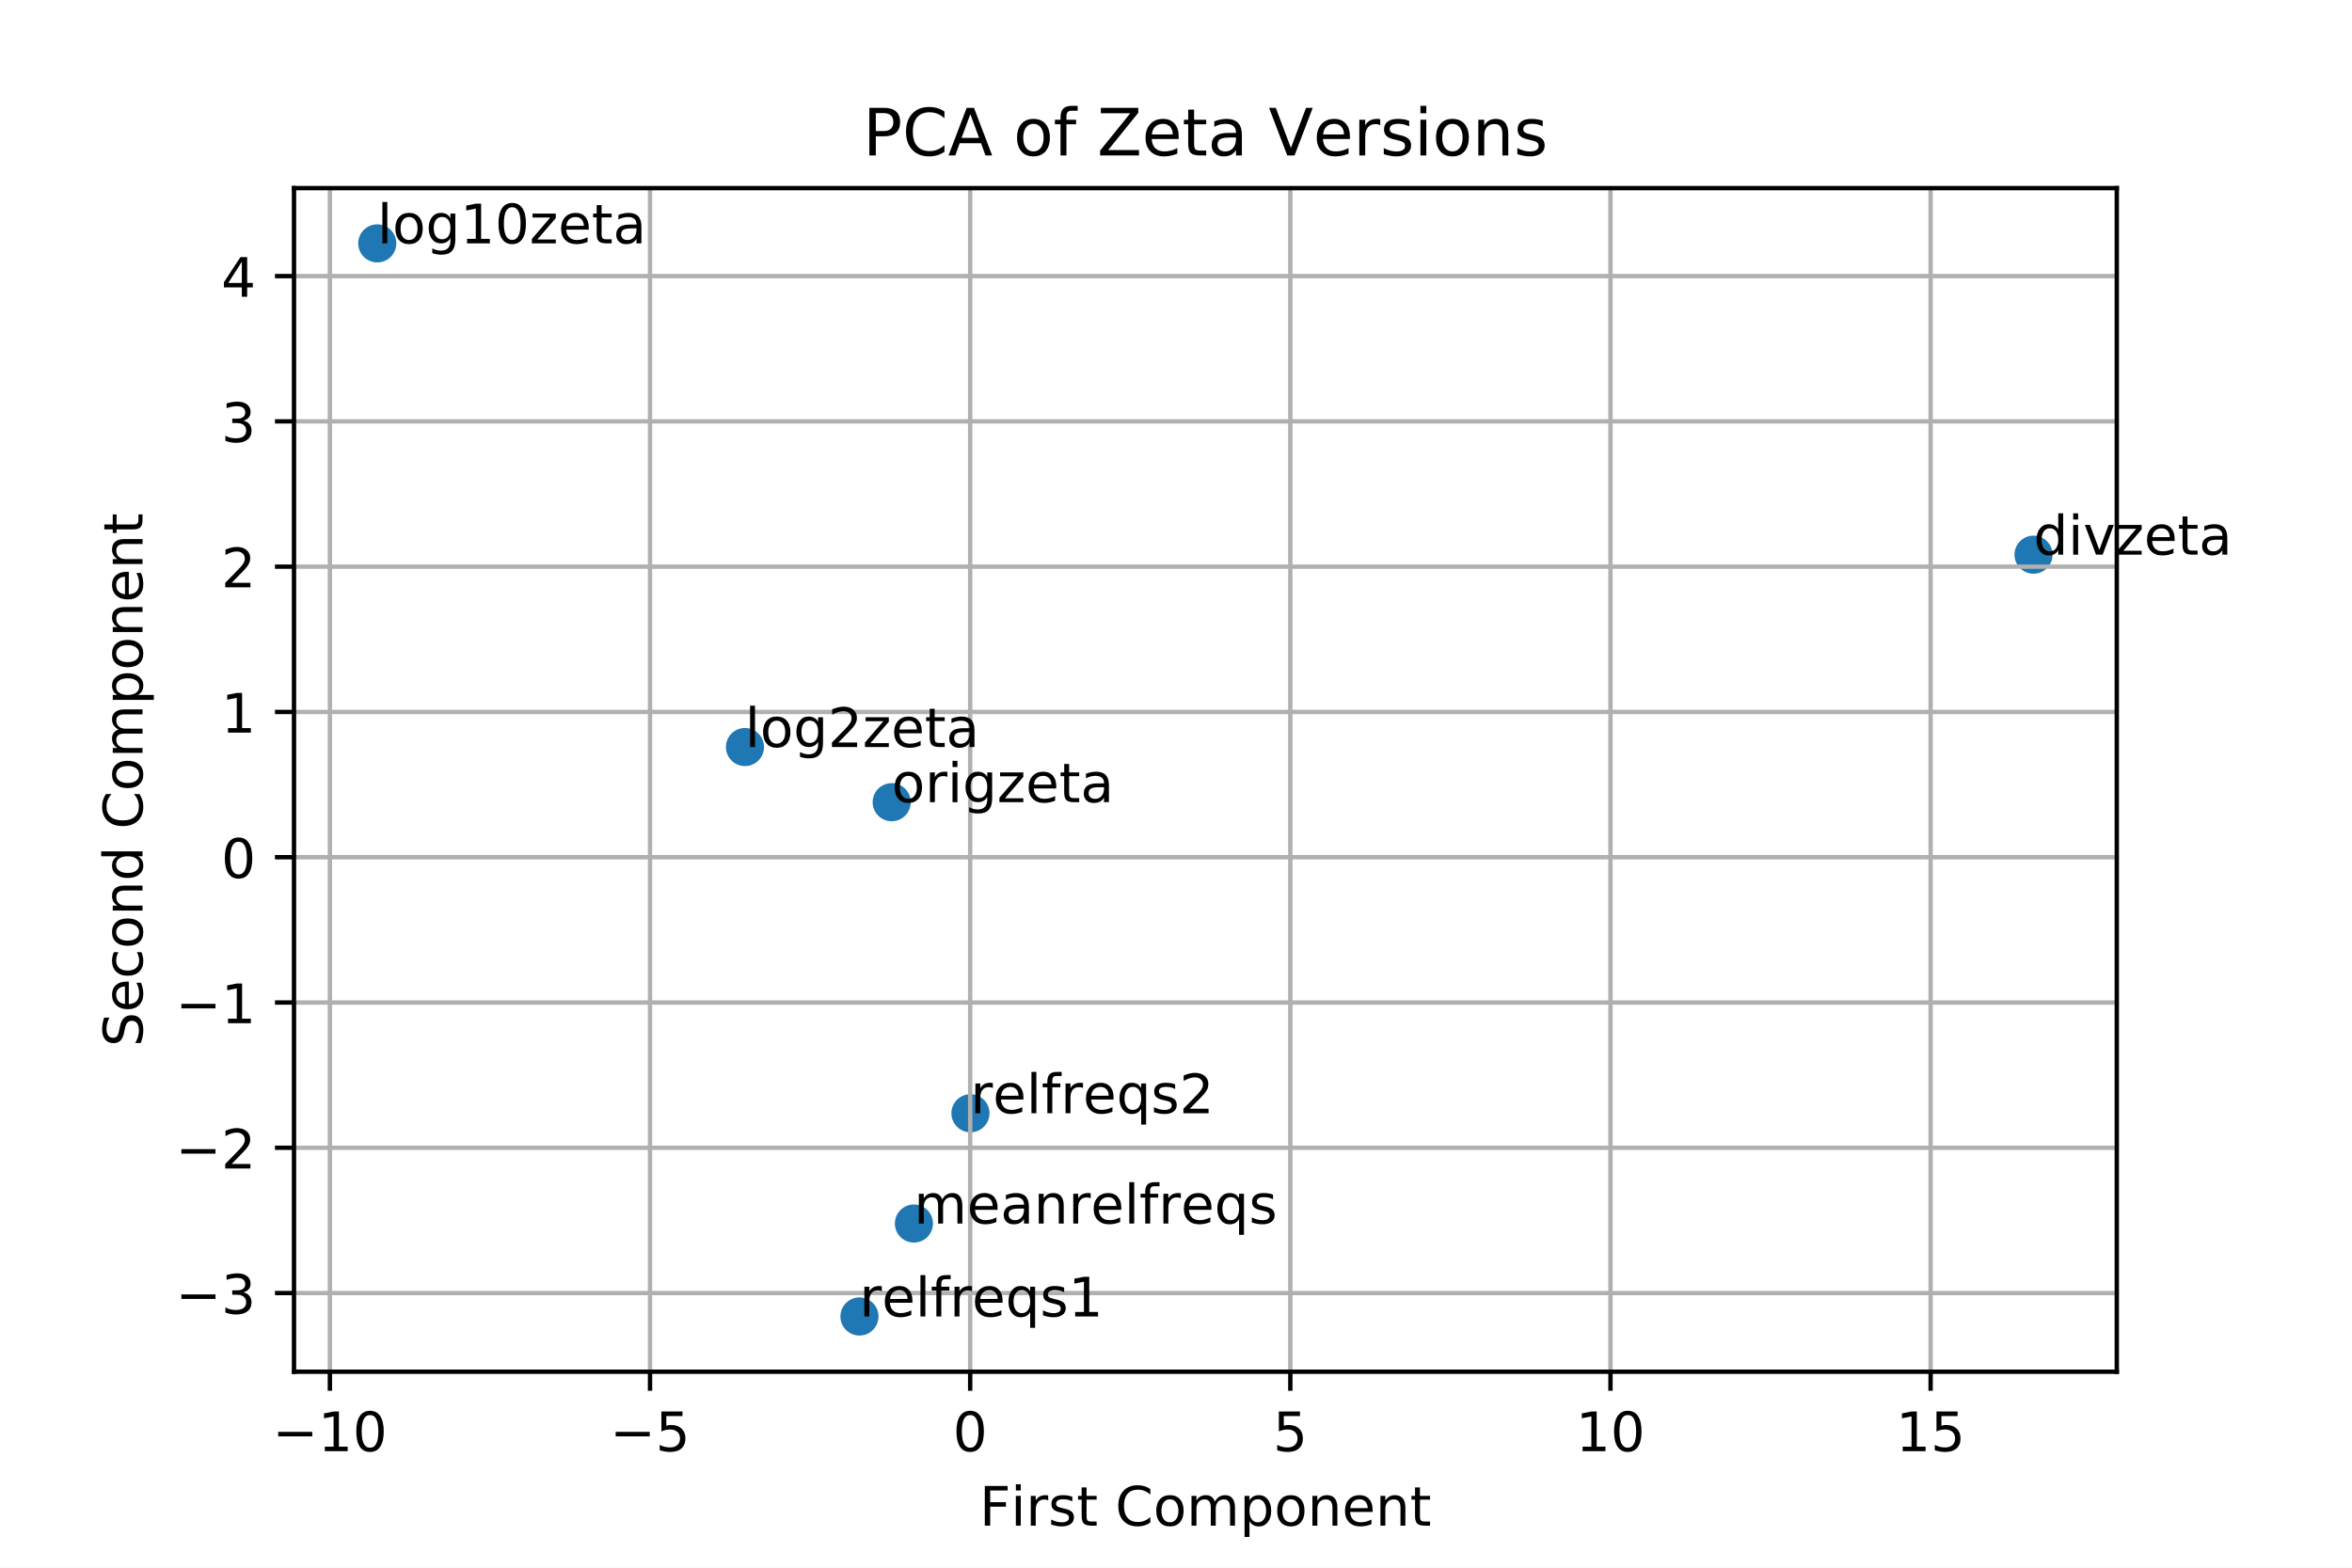
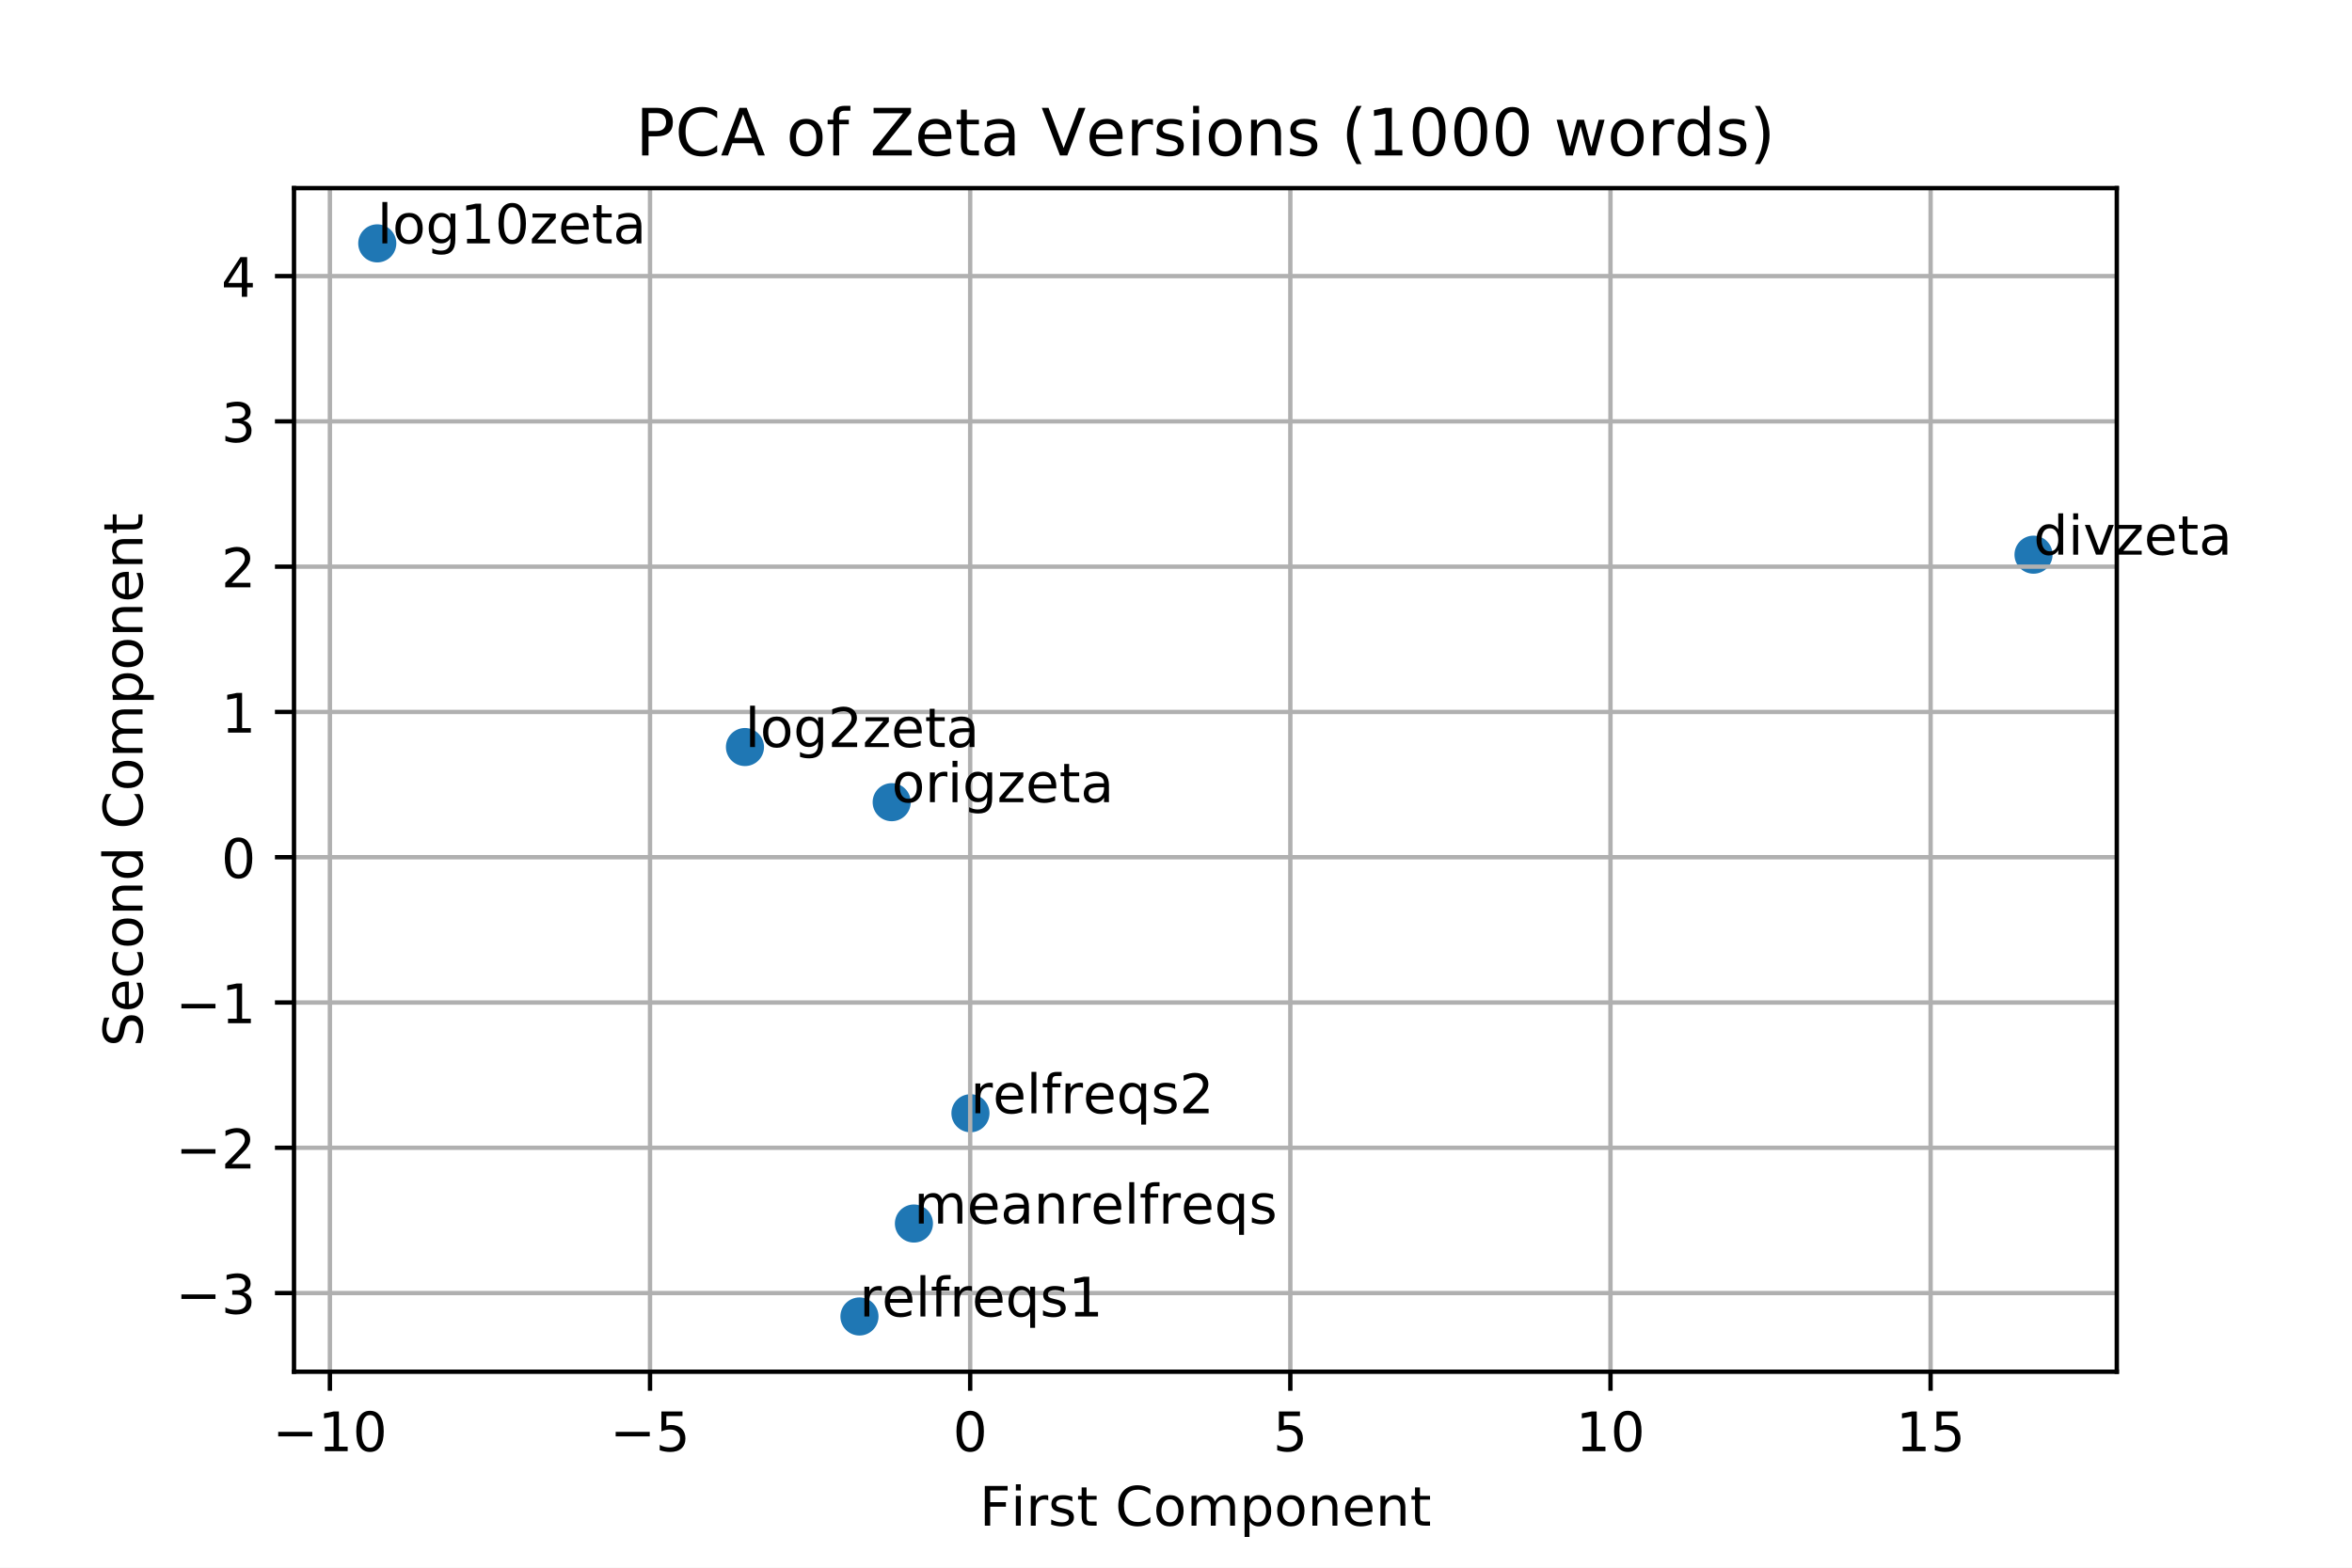
<svg xmlns="http://www.w3.org/2000/svg" xmlns:xlink="http://www.w3.org/1999/xlink" height="288pt" version="1.1" viewBox="0 0 432 288" width="432pt">
  <defs>
    <style type="text/css">
*{stroke-linecap:butt;stroke-linejoin:round;}
  </style>
  </defs>
  <g id="figure_1">
    <g id="patch_1">
      <path d="M 0 288  L 432 288  L 432 0  L 0 0  z " style="fill:#ffffff;" />
    </g>
    <g id="axes_1">
      <g id="patch_2">
        <path d="M 54 252  L 388.8 252  L 388.8 34.56  L 54 34.56  z " style="fill:#ffffff;" />
      </g>
      <g id="PathCollection_1">
        <defs>
-           <path d="M 0 3  C 0.796 3 1.559 2.684 2.121 2.121  C 2.684 1.559 3 0.796 3 0  C 3 -0.796 2.684 -1.559 2.121 -2.121  C 1.559 -2.684 0.796 -3 0 -3  C -0.796 -3 -1.559 -2.684 -2.121 -2.121  C -2.684 -1.559 -3 -0.796 -3 0  C -3 0.796 -2.684 1.559 -2.121 2.121  C -1.559 2.684 -0.796 3 0 3  z " id="mb19f94767f" style="stroke:#1f77b4;" />
+           <path d="M 0 3  C 0.796 3 1.559 2.684 2.121 2.121  C 2.684 1.559 3 0.796 3 0  C 3 -0.796 2.684 -1.559 2.121 -2.121  C 1.559 -2.684 0.796 -3 0 -3  C -0.796 -3 -1.559 -2.684 -2.121 -2.121  C -2.684 -1.559 -3 -0.796 -3 0  C -3 0.796 -2.684 1.559 -2.121 2.121  C -1.559 2.684 -0.796 3 0 3  z " id="m604855e419" style="stroke:#1f77b4;" />
        </defs>
-         <g clip-path="url(#p6c454862e3)">
-           <use style="fill:#1f77b4;stroke:#1f77b4;" x="163.781" xlink:href="#mb19f94767f" y="147.37" />
-           <use style="fill:#1f77b4;stroke:#1f77b4;" x="136.83" xlink:href="#mb19f94767f" y="137.238" />
-           <use style="fill:#1f77b4;stroke:#1f77b4;" x="69.294" xlink:href="#mb19f94767f" y="44.709" />
-           <use style="fill:#1f77b4;stroke:#1f77b4;" x="373.506" xlink:href="#mb19f94767f" y="101.9" />
-           <use style="fill:#1f77b4;stroke:#1f77b4;" x="167.864" xlink:href="#mb19f94767f" y="224.774" />
-           <use style="fill:#1f77b4;stroke:#1f77b4;" x="157.859" xlink:href="#mb19f94767f" y="241.851" />
-           <use style="fill:#1f77b4;stroke:#1f77b4;" x="178.247" xlink:href="#mb19f94767f" y="204.516" />
+         <g clip-path="url(#p5c4a0952c8)">
+           <use style="fill:#1f77b4;stroke:#1f77b4;" x="163.781" xlink:href="#m604855e419" y="147.37" />
+           <use style="fill:#1f77b4;stroke:#1f77b4;" x="136.83" xlink:href="#m604855e419" y="137.238" />
+           <use style="fill:#1f77b4;stroke:#1f77b4;" x="69.294" xlink:href="#m604855e419" y="44.709" />
+           <use style="fill:#1f77b4;stroke:#1f77b4;" x="373.506" xlink:href="#m604855e419" y="101.9" />
+           <use style="fill:#1f77b4;stroke:#1f77b4;" x="167.864" xlink:href="#m604855e419" y="224.774" />
+           <use style="fill:#1f77b4;stroke:#1f77b4;" x="157.859" xlink:href="#m604855e419" y="241.851" />
+           <use style="fill:#1f77b4;stroke:#1f77b4;" x="178.247" xlink:href="#m604855e419" y="204.516" />
        </g>
      </g>
      <g id="matplotlib.axis_1">
        <g id="xtick_1">
          <g id="line2d_1">
-             <path clip-path="url(#p6c454862e3)" d="M 60.593 252  L 60.593 34.56  " style="fill:none;stroke:#b0b0b0;stroke-linecap:square;stroke-width:0.8;" />
+             <path clip-path="url(#p5c4a0952c8)" d="M 60.593 252  L 60.593 34.56  " style="fill:none;stroke:#b0b0b0;stroke-linecap:square;stroke-width:0.8;" />
          </g>
          <g id="line2d_2">
            <defs>
-               <path d="M 0 0  L 0 3.5  " id="m4d6ba9020a" style="stroke:#000000;stroke-width:0.8;" />
-             </defs>
-             <g>
-               <use style="stroke:#000000;stroke-width:0.8;" x="60.593" xlink:href="#m4d6ba9020a" y="252" />
+               <path d="M 0 0  L 0 3.5  " id="mf998b119f7" style="stroke:#000000;stroke-width:0.8;" />
+             </defs>
+             <g>
+               <use style="stroke:#000000;stroke-width:0.8;" x="60.593" xlink:href="#mf998b119f7" y="252" />
            </g>
          </g>
          <g id="text_1">
            <defs>
              <path d="M 10.594 35.5  L 73.188 35.5  L 73.188 27.203  L 10.594 27.203  z " id="DejaVuSans-2212" />
              <path d="M 12.406 8.297  L 28.516 8.297  L 28.516 63.922  L 10.984 60.406  L 10.984 69.391  L 28.422 72.906  L 38.281 72.906  L 38.281 8.297  L 54.391 8.297  L 54.391 0  L 12.406 0  z " id="DejaVuSans-31" />
              <path d="M 31.781 66.406  Q 24.172 66.406 20.328 58.906  Q 16.5 51.422 16.5 36.375  Q 16.5 21.391 20.328 13.891  Q 24.172 6.391 31.781 6.391  Q 39.453 6.391 43.281 13.891  Q 47.125 21.391 47.125 36.375  Q 47.125 51.422 43.281 58.906  Q 39.453 66.406 31.781 66.406  z M 31.781 74.219  Q 44.047 74.219 50.516 64.516  Q 56.984 54.828 56.984 36.375  Q 56.984 17.969 50.516 8.266  Q 44.047 -1.422 31.781 -1.422  Q 19.531 -1.422 13.062 8.266  Q 6.594 17.969 6.594 36.375  Q 6.594 54.828 13.062 64.516  Q 19.531 74.219 31.781 74.219  z " id="DejaVuSans-30" />
            </defs>
            <g transform="translate(50.04031 266.5984)scale(0.1 -0.1)">
              <use xlink:href="#DejaVuSans-2212" />
              <use x="83.789" xlink:href="#DejaVuSans-31" />
              <use x="147.412" xlink:href="#DejaVuSans-30" />
            </g>
          </g>
        </g>
        <g id="xtick_2">
          <g id="line2d_3">
-             <path clip-path="url(#p6c454862e3)" d="M 119.395 252  L 119.395 34.56  " style="fill:none;stroke:#b0b0b0;stroke-linecap:square;stroke-width:0.8;" />
+             <path clip-path="url(#p5c4a0952c8)" d="M 119.395 252  L 119.395 34.56  " style="fill:none;stroke:#b0b0b0;stroke-linecap:square;stroke-width:0.8;" />
          </g>
          <g id="line2d_4">
            <g>
-               <use style="stroke:#000000;stroke-width:0.8;" x="119.395" xlink:href="#m4d6ba9020a" y="252" />
+               <use style="stroke:#000000;stroke-width:0.8;" x="119.395" xlink:href="#mf998b119f7" y="252" />
            </g>
          </g>
          <g id="text_2">
            <defs>
              <path d="M 10.797 72.906  L 49.516 72.906  L 49.516 64.594  L 19.828 64.594  L 19.828 46.734  Q 21.969 47.469 24.109 47.828  Q 26.266 48.188 28.422 48.188  Q 40.625 48.188 47.75 41.5  Q 54.891 34.812 54.891 23.391  Q 54.891 11.625 47.562 5.094  Q 40.234 -1.422 26.906 -1.422  Q 22.312 -1.422 17.547 -0.641  Q 12.797 0.141 7.719 1.703  L 7.719 11.625  Q 12.109 9.234 16.797 8.062  Q 21.484 6.891 26.703 6.891  Q 35.156 6.891 40.078 11.328  Q 45.016 15.766 45.016 23.391  Q 45.016 31 40.078 35.438  Q 35.156 39.891 26.703 39.891  Q 22.75 39.891 18.812 39.016  Q 14.891 38.141 10.797 36.281  z " id="DejaVuSans-35" />
            </defs>
            <g transform="translate(112.0239 266.5984)scale(0.1 -0.1)">
              <use xlink:href="#DejaVuSans-2212" />
              <use x="83.789" xlink:href="#DejaVuSans-35" />
            </g>
          </g>
        </g>
        <g id="xtick_3">
          <g id="line2d_5">
-             <path clip-path="url(#p6c454862e3)" d="M 178.197 252  L 178.197 34.56  " style="fill:none;stroke:#b0b0b0;stroke-linecap:square;stroke-width:0.8;" />
+             <path clip-path="url(#p5c4a0952c8)" d="M 178.197 252  L 178.197 34.56  " style="fill:none;stroke:#b0b0b0;stroke-linecap:square;stroke-width:0.8;" />
          </g>
          <g id="line2d_6">
            <g>
-               <use style="stroke:#000000;stroke-width:0.8;" x="178.197" xlink:href="#m4d6ba9020a" y="252" />
+               <use style="stroke:#000000;stroke-width:0.8;" x="178.197" xlink:href="#mf998b119f7" y="252" />
            </g>
          </g>
          <g id="text_3">
            <g transform="translate(175.016 266.5984)scale(0.1 -0.1)">
              <use xlink:href="#DejaVuSans-30" />
            </g>
          </g>
        </g>
        <g id="xtick_4">
          <g id="line2d_7">
-             <path clip-path="url(#p6c454862e3)" d="M 237 252  L 237 34.56  " style="fill:none;stroke:#b0b0b0;stroke-linecap:square;stroke-width:0.8;" />
+             <path clip-path="url(#p5c4a0952c8)" d="M 237 252  L 237 34.56  " style="fill:none;stroke:#b0b0b0;stroke-linecap:square;stroke-width:0.8;" />
          </g>
          <g id="line2d_8">
            <g>
-               <use style="stroke:#000000;stroke-width:0.8;" x="237" xlink:href="#m4d6ba9020a" y="252" />
+               <use style="stroke:#000000;stroke-width:0.8;" x="237" xlink:href="#mf998b119f7" y="252" />
            </g>
          </g>
          <g id="text_4">
            <g transform="translate(233.8183 266.5984)scale(0.1 -0.1)">
              <use xlink:href="#DejaVuSans-35" />
            </g>
          </g>
        </g>
        <g id="xtick_5">
          <g id="line2d_9">
-             <path clip-path="url(#p6c454862e3)" d="M 295.802 252  L 295.802 34.56  " style="fill:none;stroke:#b0b0b0;stroke-linecap:square;stroke-width:0.8;" />
+             <path clip-path="url(#p5c4a0952c8)" d="M 295.802 252  L 295.802 34.56  " style="fill:none;stroke:#b0b0b0;stroke-linecap:square;stroke-width:0.8;" />
          </g>
          <g id="line2d_10">
            <g>
-               <use style="stroke:#000000;stroke-width:0.8;" x="295.802" xlink:href="#m4d6ba9020a" y="252" />
+               <use style="stroke:#000000;stroke-width:0.8;" x="295.802" xlink:href="#mf998b119f7" y="252" />
            </g>
          </g>
          <g id="text_5">
            <g transform="translate(289.4394 266.5984)scale(0.1 -0.1)">
              <use xlink:href="#DejaVuSans-31" />
              <use x="63.623" xlink:href="#DejaVuSans-30" />
            </g>
          </g>
        </g>
        <g id="xtick_6">
          <g id="line2d_11">
-             <path clip-path="url(#p6c454862e3)" d="M 354.604 252  L 354.604 34.56  " style="fill:none;stroke:#b0b0b0;stroke-linecap:square;stroke-width:0.8;" />
+             <path clip-path="url(#p5c4a0952c8)" d="M 354.604 252  L 354.604 34.56  " style="fill:none;stroke:#b0b0b0;stroke-linecap:square;stroke-width:0.8;" />
          </g>
          <g id="line2d_12">
            <g>
-               <use style="stroke:#000000;stroke-width:0.8;" x="354.604" xlink:href="#m4d6ba9020a" y="252" />
+               <use style="stroke:#000000;stroke-width:0.8;" x="354.604" xlink:href="#mf998b119f7" y="252" />
            </g>
          </g>
          <g id="text_6">
            <g transform="translate(348.2417 266.5984)scale(0.1 -0.1)">
              <use xlink:href="#DejaVuSans-31" />
              <use x="63.623" xlink:href="#DejaVuSans-35" />
            </g>
          </g>
        </g>
        <g id="text_7">
          <defs>
            <path d="M 9.812 72.906  L 51.703 72.906  L 51.703 64.594  L 19.672 64.594  L 19.672 43.109  L 48.578 43.109  L 48.578 34.812  L 19.672 34.812  L 19.672 0  L 9.812 0  z " id="DejaVuSans-46" />
            <path d="M 9.422 54.688  L 18.406 54.688  L 18.406 0  L 9.422 0  z M 9.422 75.984  L 18.406 75.984  L 18.406 64.594  L 9.422 64.594  z " id="DejaVuSans-69" />
            <path d="M 41.109 46.297  Q 39.594 47.172 37.812 47.578  Q 36.031 48 33.891 48  Q 26.266 48 22.188 43.047  Q 18.109 38.094 18.109 28.812  L 18.109 0  L 9.078 0  L 9.078 54.688  L 18.109 54.688  L 18.109 46.188  Q 20.953 51.172 25.484 53.578  Q 30.031 56 36.531 56  Q 37.453 56 38.578 55.875  Q 39.703 55.766 41.062 55.516  z " id="DejaVuSans-72" />
            <path d="M 44.281 53.078  L 44.281 44.578  Q 40.484 46.531 36.375 47.5  Q 32.281 48.484 27.875 48.484  Q 21.188 48.484 17.844 46.438  Q 14.5 44.391 14.5 40.281  Q 14.5 37.156 16.891 35.375  Q 19.281 33.594 26.516 31.984  L 29.594 31.297  Q 39.156 29.25 43.188 25.516  Q 47.219 21.781 47.219 15.094  Q 47.219 7.469 41.188 3.016  Q 35.156 -1.422 24.609 -1.422  Q 20.219 -1.422 15.453 -0.562  Q 10.688 0.297 5.422 2  L 5.422 11.281  Q 10.406 8.688 15.234 7.391  Q 20.062 6.109 24.812 6.109  Q 31.156 6.109 34.562 8.281  Q 37.984 10.453 37.984 14.406  Q 37.984 18.062 35.516 20.016  Q 33.062 21.969 24.703 23.781  L 21.578 24.516  Q 13.234 26.266 9.516 29.906  Q 5.812 33.547 5.812 39.891  Q 5.812 47.609 11.281 51.797  Q 16.75 56 26.812 56  Q 31.781 56 36.172 55.266  Q 40.578 54.547 44.281 53.078  z " id="DejaVuSans-73" />
            <path d="M 18.312 70.219  L 18.312 54.688  L 36.812 54.688  L 36.812 47.703  L 18.312 47.703  L 18.312 18.016  Q 18.312 11.328 20.141 9.422  Q 21.969 7.516 27.594 7.516  L 36.812 7.516  L 36.812 0  L 27.594 0  Q 17.188 0 13.234 3.875  Q 9.281 7.766 9.281 18.016  L 9.281 47.703  L 2.688 47.703  L 2.688 54.688  L 9.281 54.688  L 9.281 70.219  z " id="DejaVuSans-74" />
            <path id="DejaVuSans-20" />
            <path d="M 64.406 67.281  L 64.406 56.891  Q 59.422 61.531 53.781 63.812  Q 48.141 66.109 41.797 66.109  Q 29.297 66.109 22.656 58.469  Q 16.016 50.828 16.016 36.375  Q 16.016 21.969 22.656 14.328  Q 29.297 6.688 41.797 6.688  Q 48.141 6.688 53.781 8.984  Q 59.422 11.281 64.406 15.922  L 64.406 5.609  Q 59.234 2.094 53.438 0.328  Q 47.656 -1.422 41.219 -1.422  Q 24.656 -1.422 15.125 8.703  Q 5.609 18.844 5.609 36.375  Q 5.609 53.953 15.125 64.078  Q 24.656 74.219 41.219 74.219  Q 47.75 74.219 53.531 72.484  Q 59.328 70.75 64.406 67.281  z " id="DejaVuSans-43" />
            <path d="M 30.609 48.391  Q 23.391 48.391 19.188 42.75  Q 14.984 37.109 14.984 27.297  Q 14.984 17.484 19.156 11.844  Q 23.344 6.203 30.609 6.203  Q 37.797 6.203 41.984 11.859  Q 46.188 17.531 46.188 27.297  Q 46.188 37.016 41.984 42.703  Q 37.797 48.391 30.609 48.391  z M 30.609 56  Q 42.328 56 49.016 48.375  Q 55.719 40.766 55.719 27.297  Q 55.719 13.875 49.016 6.219  Q 42.328 -1.422 30.609 -1.422  Q 18.844 -1.422 12.172 6.219  Q 5.516 13.875 5.516 27.297  Q 5.516 40.766 12.172 48.375  Q 18.844 56 30.609 56  z " id="DejaVuSans-6f" />
            <path d="M 52 44.188  Q 55.375 50.25 60.062 53.125  Q 64.75 56 71.094 56  Q 79.641 56 84.281 50.016  Q 88.922 44.047 88.922 33.016  L 88.922 0  L 79.891 0  L 79.891 32.719  Q 79.891 40.578 77.094 44.375  Q 74.312 48.188 68.609 48.188  Q 61.625 48.188 57.562 43.547  Q 53.516 38.922 53.516 30.906  L 53.516 0  L 44.484 0  L 44.484 32.719  Q 44.484 40.625 41.703 44.406  Q 38.922 48.188 33.109 48.188  Q 26.219 48.188 22.156 43.531  Q 18.109 38.875 18.109 30.906  L 18.109 0  L 9.078 0  L 9.078 54.688  L 18.109 54.688  L 18.109 46.188  Q 21.188 51.219 25.484 53.609  Q 29.781 56 35.688 56  Q 41.656 56 45.828 52.969  Q 50 49.953 52 44.188  z " id="DejaVuSans-6d" />
            <path d="M 18.109 8.203  L 18.109 -20.797  L 9.078 -20.797  L 9.078 54.688  L 18.109 54.688  L 18.109 46.391  Q 20.953 51.266 25.266 53.625  Q 29.594 56 35.594 56  Q 45.562 56 51.781 48.094  Q 58.016 40.188 58.016 27.297  Q 58.016 14.406 51.781 6.484  Q 45.562 -1.422 35.594 -1.422  Q 29.594 -1.422 25.266 0.953  Q 20.953 3.328 18.109 8.203  z M 48.688 27.297  Q 48.688 37.203 44.609 42.844  Q 40.531 48.484 33.406 48.484  Q 26.266 48.484 22.188 42.844  Q 18.109 37.203 18.109 27.297  Q 18.109 17.391 22.188 11.75  Q 26.266 6.109 33.406 6.109  Q 40.531 6.109 44.609 11.75  Q 48.688 17.391 48.688 27.297  z " id="DejaVuSans-70" />
            <path d="M 54.891 33.016  L 54.891 0  L 45.906 0  L 45.906 32.719  Q 45.906 40.484 42.875 44.328  Q 39.844 48.188 33.797 48.188  Q 26.516 48.188 22.312 43.547  Q 18.109 38.922 18.109 30.906  L 18.109 0  L 9.078 0  L 9.078 54.688  L 18.109 54.688  L 18.109 46.188  Q 21.344 51.125 25.703 53.562  Q 30.078 56 35.797 56  Q 45.219 56 50.047 50.172  Q 54.891 44.344 54.891 33.016  z " id="DejaVuSans-6e" />
            <path d="M 56.203 29.594  L 56.203 25.203  L 14.891 25.203  Q 15.484 15.922 20.484 11.062  Q 25.484 6.203 34.422 6.203  Q 39.594 6.203 44.453 7.469  Q 49.312 8.734 54.109 11.281  L 54.109 2.781  Q 49.266 0.734 44.188 -0.344  Q 39.109 -1.422 33.891 -1.422  Q 20.797 -1.422 13.156 6.188  Q 5.516 13.812 5.516 26.812  Q 5.516 40.234 12.766 48.109  Q 20.016 56 32.328 56  Q 43.359 56 49.781 48.891  Q 56.203 41.797 56.203 29.594  z M 47.219 32.234  Q 47.125 39.594 43.094 43.984  Q 39.062 48.391 32.422 48.391  Q 24.906 48.391 20.391 44.141  Q 15.875 39.891 15.188 32.172  z " id="DejaVuSans-65" />
          </defs>
          <g transform="translate(179.9023 280.2766)scale(0.1 -0.1)">
            <use xlink:href="#DejaVuSans-46" />
            <use x="57.41" xlink:href="#DejaVuSans-69" />
            <use x="85.193" xlink:href="#DejaVuSans-72" />
            <use x="126.307" xlink:href="#DejaVuSans-73" />
            <use x="178.406" xlink:href="#DejaVuSans-74" />
            <use x="217.615" xlink:href="#DejaVuSans-20" />
            <use x="249.402" xlink:href="#DejaVuSans-43" />
            <use x="319.227" xlink:href="#DejaVuSans-6f" />
            <use x="380.408" xlink:href="#DejaVuSans-6d" />
            <use x="477.82" xlink:href="#DejaVuSans-70" />
            <use x="541.297" xlink:href="#DejaVuSans-6f" />
            <use x="602.479" xlink:href="#DejaVuSans-6e" />
            <use x="665.857" xlink:href="#DejaVuSans-65" />
            <use x="727.381" xlink:href="#DejaVuSans-6e" />
            <use x="790.76" xlink:href="#DejaVuSans-74" />
          </g>
        </g>
      </g>
      <g id="matplotlib.axis_2">
        <g id="ytick_1">
          <g id="line2d_13">
-             <path clip-path="url(#p6c454862e3)" d="M 54 237.549  L 388.8 237.549  " style="fill:none;stroke:#b0b0b0;stroke-linecap:square;stroke-width:0.8;" />
+             <path clip-path="url(#p5c4a0952c8)" d="M 54 237.549  L 388.8 237.549  " style="fill:none;stroke:#b0b0b0;stroke-linecap:square;stroke-width:0.8;" />
          </g>
          <g id="line2d_14">
            <defs>
-               <path d="M 0 0  L -3.5 0  " id="madb0b65b50" style="stroke:#000000;stroke-width:0.8;" />
-             </defs>
-             <g>
-               <use style="stroke:#000000;stroke-width:0.8;" x="54" xlink:href="#madb0b65b50" y="237.549" />
+               <path d="M 0 0  L -3.5 0  " id="m470c7828a6" style="stroke:#000000;stroke-width:0.8;" />
+             </defs>
+             <g>
+               <use style="stroke:#000000;stroke-width:0.8;" x="54" xlink:href="#m470c7828a6" y="237.549" />
            </g>
          </g>
          <g id="text_8">
            <defs>
              <path d="M 40.578 39.312  Q 47.656 37.797 51.625 33  Q 55.609 28.219 55.609 21.188  Q 55.609 10.406 48.188 4.484  Q 40.766 -1.422 27.094 -1.422  Q 22.516 -1.422 17.656 -0.516  Q 12.797 0.391 7.625 2.203  L 7.625 11.719  Q 11.719 9.328 16.594 8.109  Q 21.484 6.891 26.812 6.891  Q 36.078 6.891 40.938 10.547  Q 45.797 14.203 45.797 21.188  Q 45.797 27.641 41.281 31.266  Q 36.766 34.906 28.719 34.906  L 20.219 34.906  L 20.219 43.016  L 29.109 43.016  Q 36.375 43.016 40.234 45.922  Q 44.094 48.828 44.094 54.297  Q 44.094 59.906 40.109 62.906  Q 36.141 65.922 28.719 65.922  Q 24.656 65.922 20.016 65.031  Q 15.375 64.156 9.812 62.312  L 9.812 71.094  Q 15.438 72.656 20.344 73.438  Q 25.25 74.219 29.594 74.219  Q 40.828 74.219 47.359 69.109  Q 53.906 64.016 53.906 55.328  Q 53.906 49.266 50.438 45.094  Q 46.969 40.922 40.578 39.312  z " id="DejaVuSans-33" />
            </defs>
            <g transform="translate(32.25781 241.3479)scale(0.1 -0.1)">
              <use xlink:href="#DejaVuSans-2212" />
              <use x="83.789" xlink:href="#DejaVuSans-33" />
            </g>
          </g>
        </g>
        <g id="ytick_2">
          <g id="line2d_15">
-             <path clip-path="url(#p6c454862e3)" d="M 54 210.859  L 388.8 210.859  " style="fill:none;stroke:#b0b0b0;stroke-linecap:square;stroke-width:0.8;" />
+             <path clip-path="url(#p5c4a0952c8)" d="M 54 210.859  L 388.8 210.859  " style="fill:none;stroke:#b0b0b0;stroke-linecap:square;stroke-width:0.8;" />
          </g>
          <g id="line2d_16">
            <g>
-               <use style="stroke:#000000;stroke-width:0.8;" x="54" xlink:href="#madb0b65b50" y="210.859" />
+               <use style="stroke:#000000;stroke-width:0.8;" x="54" xlink:href="#m470c7828a6" y="210.859" />
            </g>
          </g>
          <g id="text_9">
            <defs>
              <path d="M 19.188 8.297  L 53.609 8.297  L 53.609 0  L 7.328 0  L 7.328 8.297  Q 12.938 14.109 22.625 23.891  Q 32.328 33.688 34.812 36.531  Q 39.547 41.844 41.422 45.531  Q 43.312 49.219 43.312 52.781  Q 43.312 58.594 39.234 62.25  Q 35.156 65.922 28.609 65.922  Q 23.969 65.922 18.812 64.312  Q 13.672 62.703 7.812 59.422  L 7.812 69.391  Q 13.766 71.781 18.938 73  Q 24.125 74.219 28.422 74.219  Q 39.75 74.219 46.484 68.547  Q 53.219 62.891 53.219 53.422  Q 53.219 48.922 51.531 44.891  Q 49.859 40.875 45.406 35.406  Q 44.188 33.984 37.641 27.219  Q 31.109 20.453 19.188 8.297  z " id="DejaVuSans-32" />
            </defs>
            <g transform="translate(32.25781 214.6582)scale(0.1 -0.1)">
              <use xlink:href="#DejaVuSans-2212" />
              <use x="83.789" xlink:href="#DejaVuSans-32" />
            </g>
          </g>
        </g>
        <g id="ytick_3">
          <g id="line2d_17">
-             <path clip-path="url(#p6c454862e3)" d="M 54 184.169  L 388.8 184.169  " style="fill:none;stroke:#b0b0b0;stroke-linecap:square;stroke-width:0.8;" />
+             <path clip-path="url(#p5c4a0952c8)" d="M 54 184.169  L 388.8 184.169  " style="fill:none;stroke:#b0b0b0;stroke-linecap:square;stroke-width:0.8;" />
          </g>
          <g id="line2d_18">
            <g>
-               <use style="stroke:#000000;stroke-width:0.8;" x="54" xlink:href="#madb0b65b50" y="184.169" />
+               <use style="stroke:#000000;stroke-width:0.8;" x="54" xlink:href="#m470c7828a6" y="184.169" />
            </g>
          </g>
          <g id="text_10">
            <g transform="translate(32.25781 187.9686)scale(0.1 -0.1)">
              <use xlink:href="#DejaVuSans-2212" />
              <use x="83.789" xlink:href="#DejaVuSans-31" />
            </g>
          </g>
        </g>
        <g id="ytick_4">
          <g id="line2d_19">
-             <path clip-path="url(#p6c454862e3)" d="M 54 157.48  L 388.8 157.48  " style="fill:none;stroke:#b0b0b0;stroke-linecap:square;stroke-width:0.8;" />
+             <path clip-path="url(#p5c4a0952c8)" d="M 54 157.48  L 388.8 157.48  " style="fill:none;stroke:#b0b0b0;stroke-linecap:square;stroke-width:0.8;" />
          </g>
          <g id="line2d_20">
            <g>
-               <use style="stroke:#000000;stroke-width:0.8;" x="54" xlink:href="#madb0b65b50" y="157.48" />
+               <use style="stroke:#000000;stroke-width:0.8;" x="54" xlink:href="#m470c7828a6" y="157.48" />
            </g>
          </g>
          <g id="text_11">
            <g transform="translate(40.6375 161.2789)scale(0.1 -0.1)">
              <use xlink:href="#DejaVuSans-30" />
            </g>
          </g>
        </g>
        <g id="ytick_5">
          <g id="line2d_21">
-             <path clip-path="url(#p6c454862e3)" d="M 54 130.79  L 388.8 130.79  " style="fill:none;stroke:#b0b0b0;stroke-linecap:square;stroke-width:0.8;" />
+             <path clip-path="url(#p5c4a0952c8)" d="M 54 130.79  L 388.8 130.79  " style="fill:none;stroke:#b0b0b0;stroke-linecap:square;stroke-width:0.8;" />
          </g>
          <g id="line2d_22">
            <g>
-               <use style="stroke:#000000;stroke-width:0.8;" x="54" xlink:href="#madb0b65b50" y="130.79" />
+               <use style="stroke:#000000;stroke-width:0.8;" x="54" xlink:href="#m470c7828a6" y="130.79" />
            </g>
          </g>
          <g id="text_12">
            <g transform="translate(40.6375 134.5893)scale(0.1 -0.1)">
              <use xlink:href="#DejaVuSans-31" />
            </g>
          </g>
        </g>
        <g id="ytick_6">
          <g id="line2d_23">
-             <path clip-path="url(#p6c454862e3)" d="M 54 104.1  L 388.8 104.1  " style="fill:none;stroke:#b0b0b0;stroke-linecap:square;stroke-width:0.8;" />
+             <path clip-path="url(#p5c4a0952c8)" d="M 54 104.1  L 388.8 104.1  " style="fill:none;stroke:#b0b0b0;stroke-linecap:square;stroke-width:0.8;" />
          </g>
          <g id="line2d_24">
            <g>
-               <use style="stroke:#000000;stroke-width:0.8;" x="54" xlink:href="#madb0b65b50" y="104.1" />
+               <use style="stroke:#000000;stroke-width:0.8;" x="54" xlink:href="#m470c7828a6" y="104.1" />
            </g>
          </g>
          <g id="text_13">
            <g transform="translate(40.6375 107.8997)scale(0.1 -0.1)">
              <use xlink:href="#DejaVuSans-32" />
            </g>
          </g>
        </g>
        <g id="ytick_7">
          <g id="line2d_25">
-             <path clip-path="url(#p6c454862e3)" d="M 54 77.411  L 388.8 77.411  " style="fill:none;stroke:#b0b0b0;stroke-linecap:square;stroke-width:0.8;" />
+             <path clip-path="url(#p5c4a0952c8)" d="M 54 77.411  L 388.8 77.411  " style="fill:none;stroke:#b0b0b0;stroke-linecap:square;stroke-width:0.8;" />
          </g>
          <g id="line2d_26">
            <g>
-               <use style="stroke:#000000;stroke-width:0.8;" x="54" xlink:href="#madb0b65b50" y="77.411" />
+               <use style="stroke:#000000;stroke-width:0.8;" x="54" xlink:href="#m470c7828a6" y="77.411" />
            </g>
          </g>
          <g id="text_14">
            <g transform="translate(40.6375 81.21003)scale(0.1 -0.1)">
              <use xlink:href="#DejaVuSans-33" />
            </g>
          </g>
        </g>
        <g id="ytick_8">
          <g id="line2d_27">
-             <path clip-path="url(#p6c454862e3)" d="M 54 50.721  L 388.8 50.721  " style="fill:none;stroke:#b0b0b0;stroke-linecap:square;stroke-width:0.8;" />
+             <path clip-path="url(#p5c4a0952c8)" d="M 54 50.721  L 388.8 50.721  " style="fill:none;stroke:#b0b0b0;stroke-linecap:square;stroke-width:0.8;" />
          </g>
          <g id="line2d_28">
            <g>
-               <use style="stroke:#000000;stroke-width:0.8;" x="54" xlink:href="#madb0b65b50" y="50.721" />
+               <use style="stroke:#000000;stroke-width:0.8;" x="54" xlink:href="#m470c7828a6" y="50.721" />
            </g>
          </g>
          <g id="text_15">
            <defs>
              <path d="M 37.797 64.312  L 12.891 25.391  L 37.797 25.391  z M 35.203 72.906  L 47.609 72.906  L 47.609 25.391  L 58.016 25.391  L 58.016 17.188  L 47.609 17.188  L 47.609 0  L 37.797 0  L 37.797 17.188  L 4.891 17.188  L 4.891 26.703  z " id="DejaVuSans-34" />
            </defs>
            <g transform="translate(40.6375 54.52039)scale(0.1 -0.1)">
              <use xlink:href="#DejaVuSans-34" />
            </g>
          </g>
        </g>
        <g id="text_16">
          <defs>
            <path d="M 53.516 70.516  L 53.516 60.891  Q 47.906 63.578 42.922 64.891  Q 37.938 66.219 33.297 66.219  Q 25.25 66.219 20.875 63.094  Q 16.5 59.969 16.5 54.203  Q 16.5 49.359 19.406 46.891  Q 22.312 44.438 30.422 42.922  L 36.375 41.703  Q 47.406 39.594 52.656 34.297  Q 57.906 29 57.906 20.125  Q 57.906 9.516 50.797 4.047  Q 43.703 -1.422 29.984 -1.422  Q 24.812 -1.422 18.969 -0.25  Q 13.141 0.922 6.891 3.219  L 6.891 13.375  Q 12.891 10.016 18.656 8.297  Q 24.422 6.594 29.984 6.594  Q 38.422 6.594 43.016 9.906  Q 47.609 13.234 47.609 19.391  Q 47.609 24.75 44.312 27.781  Q 41.016 30.812 33.5 32.328  L 27.484 33.5  Q 16.453 35.688 11.516 40.375  Q 6.594 45.062 6.594 53.422  Q 6.594 63.094 13.406 68.656  Q 20.219 74.219 32.172 74.219  Q 37.312 74.219 42.625 73.281  Q 47.953 72.359 53.516 70.516  z " id="DejaVuSans-53" />
            <path d="M 48.781 52.594  L 48.781 44.188  Q 44.969 46.297 41.141 47.344  Q 37.312 48.391 33.406 48.391  Q 24.656 48.391 19.812 42.844  Q 14.984 37.312 14.984 27.297  Q 14.984 17.281 19.812 11.734  Q 24.656 6.203 33.406 6.203  Q 37.312 6.203 41.141 7.25  Q 44.969 8.297 48.781 10.406  L 48.781 2.094  Q 45.016 0.344 40.984 -0.531  Q 36.969 -1.422 32.422 -1.422  Q 20.062 -1.422 12.781 6.344  Q 5.516 14.109 5.516 27.297  Q 5.516 40.672 12.859 48.328  Q 20.219 56 33.016 56  Q 37.156 56 41.109 55.141  Q 45.062 54.297 48.781 52.594  z " id="DejaVuSans-63" />
            <path d="M 45.406 46.391  L 45.406 75.984  L 54.391 75.984  L 54.391 0  L 45.406 0  L 45.406 8.203  Q 42.578 3.328 38.25 0.953  Q 33.938 -1.422 27.875 -1.422  Q 17.969 -1.422 11.734 6.484  Q 5.516 14.406 5.516 27.297  Q 5.516 40.188 11.734 48.094  Q 17.969 56 27.875 56  Q 33.938 56 38.25 53.625  Q 42.578 51.266 45.406 46.391  z M 14.797 27.297  Q 14.797 17.391 18.875 11.75  Q 22.953 6.109 30.078 6.109  Q 37.203 6.109 41.297 11.75  Q 45.406 17.391 45.406 27.297  Q 45.406 37.203 41.297 42.844  Q 37.203 48.484 30.078 48.484  Q 22.953 48.484 18.875 42.844  Q 14.797 37.203 14.797 27.297  z " id="DejaVuSans-64" />
          </defs>
          <g transform="translate(26.17813 192.3003)rotate(-90)scale(0.1 -0.1)">
            <use xlink:href="#DejaVuSans-53" />
            <use x="63.477" xlink:href="#DejaVuSans-65" />
            <use x="125" xlink:href="#DejaVuSans-63" />
            <use x="179.98" xlink:href="#DejaVuSans-6f" />
            <use x="241.162" xlink:href="#DejaVuSans-6e" />
            <use x="304.541" xlink:href="#DejaVuSans-64" />
            <use x="368.018" xlink:href="#DejaVuSans-20" />
            <use x="399.805" xlink:href="#DejaVuSans-43" />
            <use x="469.629" xlink:href="#DejaVuSans-6f" />
            <use x="530.811" xlink:href="#DejaVuSans-6d" />
            <use x="628.223" xlink:href="#DejaVuSans-70" />
            <use x="691.699" xlink:href="#DejaVuSans-6f" />
            <use x="752.881" xlink:href="#DejaVuSans-6e" />
            <use x="816.26" xlink:href="#DejaVuSans-65" />
            <use x="877.783" xlink:href="#DejaVuSans-6e" />
            <use x="941.162" xlink:href="#DejaVuSans-74" />
          </g>
        </g>
      </g>
      <g id="patch_3">
        <path d="M 54 252  L 54 34.56  " style="fill:none;stroke:#000000;stroke-linecap:square;stroke-linejoin:miter;stroke-width:0.8;" />
      </g>
      <g id="patch_4">
        <path d="M 388.8 252  L 388.8 34.56  " style="fill:none;stroke:#000000;stroke-linecap:square;stroke-linejoin:miter;stroke-width:0.8;" />
      </g>
      <g id="patch_5">
        <path d="M 54 252  L 388.8 252  " style="fill:none;stroke:#000000;stroke-linecap:square;stroke-linejoin:miter;stroke-width:0.8;" />
      </g>
      <g id="patch_6">
        <path d="M 54 34.56  L 388.8 34.56  " style="fill:none;stroke:#000000;stroke-linecap:square;stroke-linejoin:miter;stroke-width:0.8;" />
      </g>
      <g id="text_17">
        <defs>
          <path d="M 45.406 27.984  Q 45.406 37.75 41.375 43.109  Q 37.359 48.484 30.078 48.484  Q 22.859 48.484 18.828 43.109  Q 14.797 37.75 14.797 27.984  Q 14.797 18.266 18.828 12.891  Q 22.859 7.516 30.078 7.516  Q 37.359 7.516 41.375 12.891  Q 45.406 18.266 45.406 27.984  z M 54.391 6.781  Q 54.391 -7.172 48.188 -13.984  Q 42 -20.797 29.203 -20.797  Q 24.469 -20.797 20.266 -20.094  Q 16.062 -19.391 12.109 -17.922  L 12.109 -9.188  Q 16.062 -11.328 19.922 -12.344  Q 23.781 -13.375 27.781 -13.375  Q 36.625 -13.375 41.016 -8.766  Q 45.406 -4.156 45.406 5.172  L 45.406 9.625  Q 42.625 4.781 38.281 2.391  Q 33.938 0 27.875 0  Q 17.828 0 11.672 7.656  Q 5.516 15.328 5.516 27.984  Q 5.516 40.672 11.672 48.328  Q 17.828 56 27.875 56  Q 33.938 56 38.281 53.609  Q 42.625 51.219 45.406 46.391  L 45.406 54.688  L 54.391 54.688  z " id="DejaVuSans-67" />
          <path d="M 5.516 54.688  L 48.188 54.688  L 48.188 46.484  L 14.406 7.172  L 48.188 7.172  L 48.188 0  L 4.297 0  L 4.297 8.203  L 38.094 47.516  L 5.516 47.516  z " id="DejaVuSans-7a" />
          <path d="M 34.281 27.484  Q 23.391 27.484 19.188 25  Q 14.984 22.516 14.984 16.5  Q 14.984 11.719 18.141 8.906  Q 21.297 6.109 26.703 6.109  Q 34.188 6.109 38.703 11.406  Q 43.219 16.703 43.219 25.484  L 43.219 27.484  z M 52.203 31.203  L 52.203 0  L 43.219 0  L 43.219 8.297  Q 40.141 3.328 35.547 0.953  Q 30.953 -1.422 24.312 -1.422  Q 15.922 -1.422 10.953 3.297  Q 6 8.016 6 15.922  Q 6 25.141 12.172 29.828  Q 18.359 34.516 30.609 34.516  L 43.219 34.516  L 43.219 35.406  Q 43.219 41.609 39.141 45  Q 35.062 48.391 27.688 48.391  Q 23 48.391 18.547 47.266  Q 14.109 46.141 10.016 43.891  L 10.016 52.203  Q 14.938 54.109 19.578 55.047  Q 24.219 56 28.609 56  Q 40.484 56 46.344 49.844  Q 52.203 43.703 52.203 31.203  z " id="DejaVuSans-61" />
        </defs>
        <g transform="translate(163.7813 147.3697)scale(0.1 -0.1)">
          <use xlink:href="#DejaVuSans-6f" />
          <use x="61.182" xlink:href="#DejaVuSans-72" />
          <use x="102.295" xlink:href="#DejaVuSans-69" />
          <use x="130.078" xlink:href="#DejaVuSans-67" />
          <use x="193.555" xlink:href="#DejaVuSans-7a" />
          <use x="246.045" xlink:href="#DejaVuSans-65" />
          <use x="307.568" xlink:href="#DejaVuSans-74" />
          <use x="346.777" xlink:href="#DejaVuSans-61" />
        </g>
      </g>
      <g id="text_18">
        <defs>
          <path d="M 9.422 75.984  L 18.406 75.984  L 18.406 0  L 9.422 0  z " id="DejaVuSans-6c" />
        </defs>
        <g transform="translate(136.8298 137.238)scale(0.1 -0.1)">
          <use xlink:href="#DejaVuSans-6c" />
          <use x="27.783" xlink:href="#DejaVuSans-6f" />
          <use x="88.965" xlink:href="#DejaVuSans-67" />
          <use x="152.441" xlink:href="#DejaVuSans-32" />
          <use x="216.064" xlink:href="#DejaVuSans-7a" />
          <use x="268.555" xlink:href="#DejaVuSans-65" />
          <use x="330.078" xlink:href="#DejaVuSans-74" />
          <use x="369.287" xlink:href="#DejaVuSans-61" />
        </g>
      </g>
      <g id="text_19">
        <g transform="translate(69.29406 44.70876)scale(0.1 -0.1)">
          <use xlink:href="#DejaVuSans-6c" />
          <use x="27.783" xlink:href="#DejaVuSans-6f" />
          <use x="88.965" xlink:href="#DejaVuSans-67" />
          <use x="152.441" xlink:href="#DejaVuSans-31" />
          <use x="216.064" xlink:href="#DejaVuSans-30" />
          <use x="279.688" xlink:href="#DejaVuSans-7a" />
          <use x="332.178" xlink:href="#DejaVuSans-65" />
          <use x="393.701" xlink:href="#DejaVuSans-74" />
          <use x="432.91" xlink:href="#DejaVuSans-61" />
        </g>
      </g>
      <g id="text_20">
        <defs>
          <path d="M 2.984 54.688  L 12.5 54.688  L 29.594 8.797  L 46.688 54.688  L 56.203 54.688  L 35.688 0  L 23.484 0  z " id="DejaVuSans-76" />
        </defs>
        <g transform="translate(373.5059 101.9001)scale(0.1 -0.1)">
          <use xlink:href="#DejaVuSans-64" />
          <use x="63.477" xlink:href="#DejaVuSans-69" />
          <use x="91.26" xlink:href="#DejaVuSans-76" />
          <use x="150.439" xlink:href="#DejaVuSans-7a" />
          <use x="202.93" xlink:href="#DejaVuSans-65" />
          <use x="264.453" xlink:href="#DejaVuSans-74" />
          <use x="303.662" xlink:href="#DejaVuSans-61" />
        </g>
      </g>
      <g id="text_21">
        <defs>
          <path d="M 37.109 75.984  L 37.109 68.5  L 28.516 68.5  Q 23.688 68.5 21.797 66.547  Q 19.922 64.594 19.922 59.516  L 19.922 54.688  L 34.719 54.688  L 34.719 47.703  L 19.922 47.703  L 19.922 0  L 10.891 0  L 10.891 47.703  L 2.297 47.703  L 2.297 54.688  L 10.891 54.688  L 10.891 58.5  Q 10.891 67.625 15.141 71.797  Q 19.391 75.984 28.609 75.984  z " id="DejaVuSans-66" />
          <path d="M 14.797 27.297  Q 14.797 17.391 18.875 11.75  Q 22.953 6.109 30.078 6.109  Q 37.203 6.109 41.297 11.75  Q 45.406 17.391 45.406 27.297  Q 45.406 37.203 41.297 42.844  Q 37.203 48.484 30.078 48.484  Q 22.953 48.484 18.875 42.844  Q 14.797 37.203 14.797 27.297  z M 45.406 8.203  Q 42.578 3.328 38.25 0.953  Q 33.938 -1.422 27.875 -1.422  Q 17.969 -1.422 11.734 6.484  Q 5.516 14.406 5.516 27.297  Q 5.516 40.188 11.734 48.094  Q 17.969 56 27.875 56  Q 33.938 56 38.25 53.625  Q 42.578 51.266 45.406 46.391  L 45.406 54.688  L 54.391 54.688  L 54.391 -20.797  L 45.406 -20.797  z " id="DejaVuSans-71" />
        </defs>
        <g transform="translate(167.8637 224.7739)scale(0.1 -0.1)">
          <use xlink:href="#DejaVuSans-6d" />
          <use x="97.412" xlink:href="#DejaVuSans-65" />
          <use x="158.936" xlink:href="#DejaVuSans-61" />
          <use x="220.215" xlink:href="#DejaVuSans-6e" />
          <use x="283.594" xlink:href="#DejaVuSans-72" />
          <use x="324.676" xlink:href="#DejaVuSans-65" />
          <use x="386.199" xlink:href="#DejaVuSans-6c" />
          <use x="413.982" xlink:href="#DejaVuSans-66" />
          <use x="449.188" xlink:href="#DejaVuSans-72" />
          <use x="490.27" xlink:href="#DejaVuSans-65" />
          <use x="551.793" xlink:href="#DejaVuSans-71" />
          <use x="615.27" xlink:href="#DejaVuSans-73" />
        </g>
      </g>
      <g id="text_22">
        <g transform="translate(157.859 241.8512)scale(0.1 -0.1)">
          <use xlink:href="#DejaVuSans-72" />
          <use x="41.082" xlink:href="#DejaVuSans-65" />
          <use x="102.605" xlink:href="#DejaVuSans-6c" />
          <use x="130.389" xlink:href="#DejaVuSans-66" />
          <use x="165.594" xlink:href="#DejaVuSans-72" />
          <use x="206.676" xlink:href="#DejaVuSans-65" />
          <use x="268.199" xlink:href="#DejaVuSans-71" />
          <use x="331.676" xlink:href="#DejaVuSans-73" />
          <use x="383.775" xlink:href="#DejaVuSans-31" />
        </g>
      </g>
      <g id="text_23">
        <g transform="translate(178.2469 204.5164)scale(0.1 -0.1)">
          <use xlink:href="#DejaVuSans-72" />
          <use x="41.082" xlink:href="#DejaVuSans-65" />
          <use x="102.605" xlink:href="#DejaVuSans-6c" />
          <use x="130.389" xlink:href="#DejaVuSans-66" />
          <use x="165.594" xlink:href="#DejaVuSans-72" />
          <use x="206.676" xlink:href="#DejaVuSans-65" />
          <use x="268.199" xlink:href="#DejaVuSans-71" />
          <use x="331.676" xlink:href="#DejaVuSans-73" />
          <use x="383.775" xlink:href="#DejaVuSans-32" />
        </g>
      </g>
      <g id="text_24">
        <defs>
          <path d="M 19.672 64.797  L 19.672 37.406  L 32.078 37.406  Q 38.969 37.406 42.719 40.969  Q 46.484 44.531 46.484 51.125  Q 46.484 57.672 42.719 61.234  Q 38.969 64.797 32.078 64.797  z M 9.812 72.906  L 32.078 72.906  Q 44.344 72.906 50.609 67.359  Q 56.891 61.812 56.891 51.125  Q 56.891 40.328 50.609 34.812  Q 44.344 29.297 32.078 29.297  L 19.672 29.297  L 19.672 0  L 9.812 0  z " id="DejaVuSans-50" />
          <path d="M 34.188 63.188  L 20.797 26.906  L 47.609 26.906  z M 28.609 72.906  L 39.797 72.906  L 67.578 0  L 57.328 0  L 50.688 18.703  L 17.828 18.703  L 11.188 0  L 0.781 0  z " id="DejaVuSans-41" />
          <path d="M 5.609 72.906  L 62.891 72.906  L 62.891 65.375  L 16.797 8.297  L 64.016 8.297  L 64.016 0  L 4.5 0  L 4.5 7.516  L 50.594 64.594  L 5.609 64.594  z " id="DejaVuSans-5a" />
          <path d="M 28.609 0  L 0.781 72.906  L 11.078 72.906  L 34.188 11.531  L 57.328 72.906  L 67.578 72.906  L 39.797 0  z " id="DejaVuSans-56" />
+           <path d="M 31 75.875  Q 24.469 64.656 21.281 53.656  Q 18.109 42.672 18.109 31.391  Q 18.109 20.125 21.312 9.062  Q 24.516 -2 31 -13.188  L 23.188 -13.188  Q 15.875 -1.703 12.234 9.375  Q 8.594 20.453 8.594 31.391  Q 8.594 42.281 12.203 53.312  Q 15.828 64.359 23.188 75.875  z " id="DejaVuSans-28" />
+           <path d="M 4.203 54.688  L 13.188 54.688  L 24.422 12.016  L 35.594 54.688  L 46.188 54.688  L 57.422 12.016  L 68.609 54.688  L 77.594 54.688  L 63.281 0  L 52.688 0  L 40.922 44.828  L 29.109 0  L 18.5 0  z " id="DejaVuSans-77" />
+           <path d="M 8.016 75.875  L 15.828 75.875  Q 23.141 64.359 26.781 53.312  Q 30.422 42.281 30.422 31.391  Q 30.422 20.453 26.781 9.375  Q 23.141 -1.703 15.828 -13.188  L 8.016 -13.188  Q 14.5 -2 17.703 9.062  Q 20.906 20.125 20.906 31.391  Q 20.906 42.672 17.703 53.656  Q 14.5 64.656 8.016 75.875  z " id="DejaVuSans-29" />
        </defs>
-         <g transform="translate(158.505 28.56)scale(0.12 -0.12)">
+         <g transform="translate(116.7609 28.56)scale(0.12 -0.12)">
          <use xlink:href="#DejaVuSans-50" />
          <use x="60.303" xlink:href="#DejaVuSans-43" />
          <use x="130.127" xlink:href="#DejaVuSans-41" />
          <use x="198.535" xlink:href="#DejaVuSans-20" />
          <use x="230.322" xlink:href="#DejaVuSans-6f" />
          <use x="291.504" xlink:href="#DejaVuSans-66" />
          <use x="326.709" xlink:href="#DejaVuSans-20" />
          <use x="358.496" xlink:href="#DejaVuSans-5a" />
          <use x="427.002" xlink:href="#DejaVuSans-65" />
          <use x="488.525" xlink:href="#DejaVuSans-74" />
          <use x="527.734" xlink:href="#DejaVuSans-61" />
          <use x="589.014" xlink:href="#DejaVuSans-20" />
          <use x="620.801" xlink:href="#DejaVuSans-56" />
          <use x="689.1" xlink:href="#DejaVuSans-65" />
          <use x="750.623" xlink:href="#DejaVuSans-72" />
          <use x="791.736" xlink:href="#DejaVuSans-73" />
          <use x="843.836" xlink:href="#DejaVuSans-69" />
          <use x="871.619" xlink:href="#DejaVuSans-6f" />
          <use x="932.801" xlink:href="#DejaVuSans-6e" />
          <use x="996.18" xlink:href="#DejaVuSans-73" />
+           <use x="1048.279" xlink:href="#DejaVuSans-20" />
+           <use x="1080.066" xlink:href="#DejaVuSans-28" />
+           <use x="1119.08" xlink:href="#DejaVuSans-31" />
+           <use x="1182.703" xlink:href="#DejaVuSans-30" />
+           <use x="1246.326" xlink:href="#DejaVuSans-30" />
+           <use x="1309.949" xlink:href="#DejaVuSans-30" />
+           <use x="1373.572" xlink:href="#DejaVuSans-20" />
+           <use x="1405.359" xlink:href="#DejaVuSans-77" />
+           <use x="1487.146" xlink:href="#DejaVuSans-6f" />
+           <use x="1548.328" xlink:href="#DejaVuSans-72" />
+           <use x="1589.426" xlink:href="#DejaVuSans-64" />
+           <use x="1652.902" xlink:href="#DejaVuSans-73" />
+           <use x="1705.002" xlink:href="#DejaVuSans-29" />
        </g>
      </g>
    </g>
  </g>
  <defs>
-     <clipPath id="p6c454862e3">
+     <clipPath id="p5c4a0952c8">
      <rect height="217.44" width="334.8" x="54" y="34.56" />
    </clipPath>
  </defs>
</svg>
